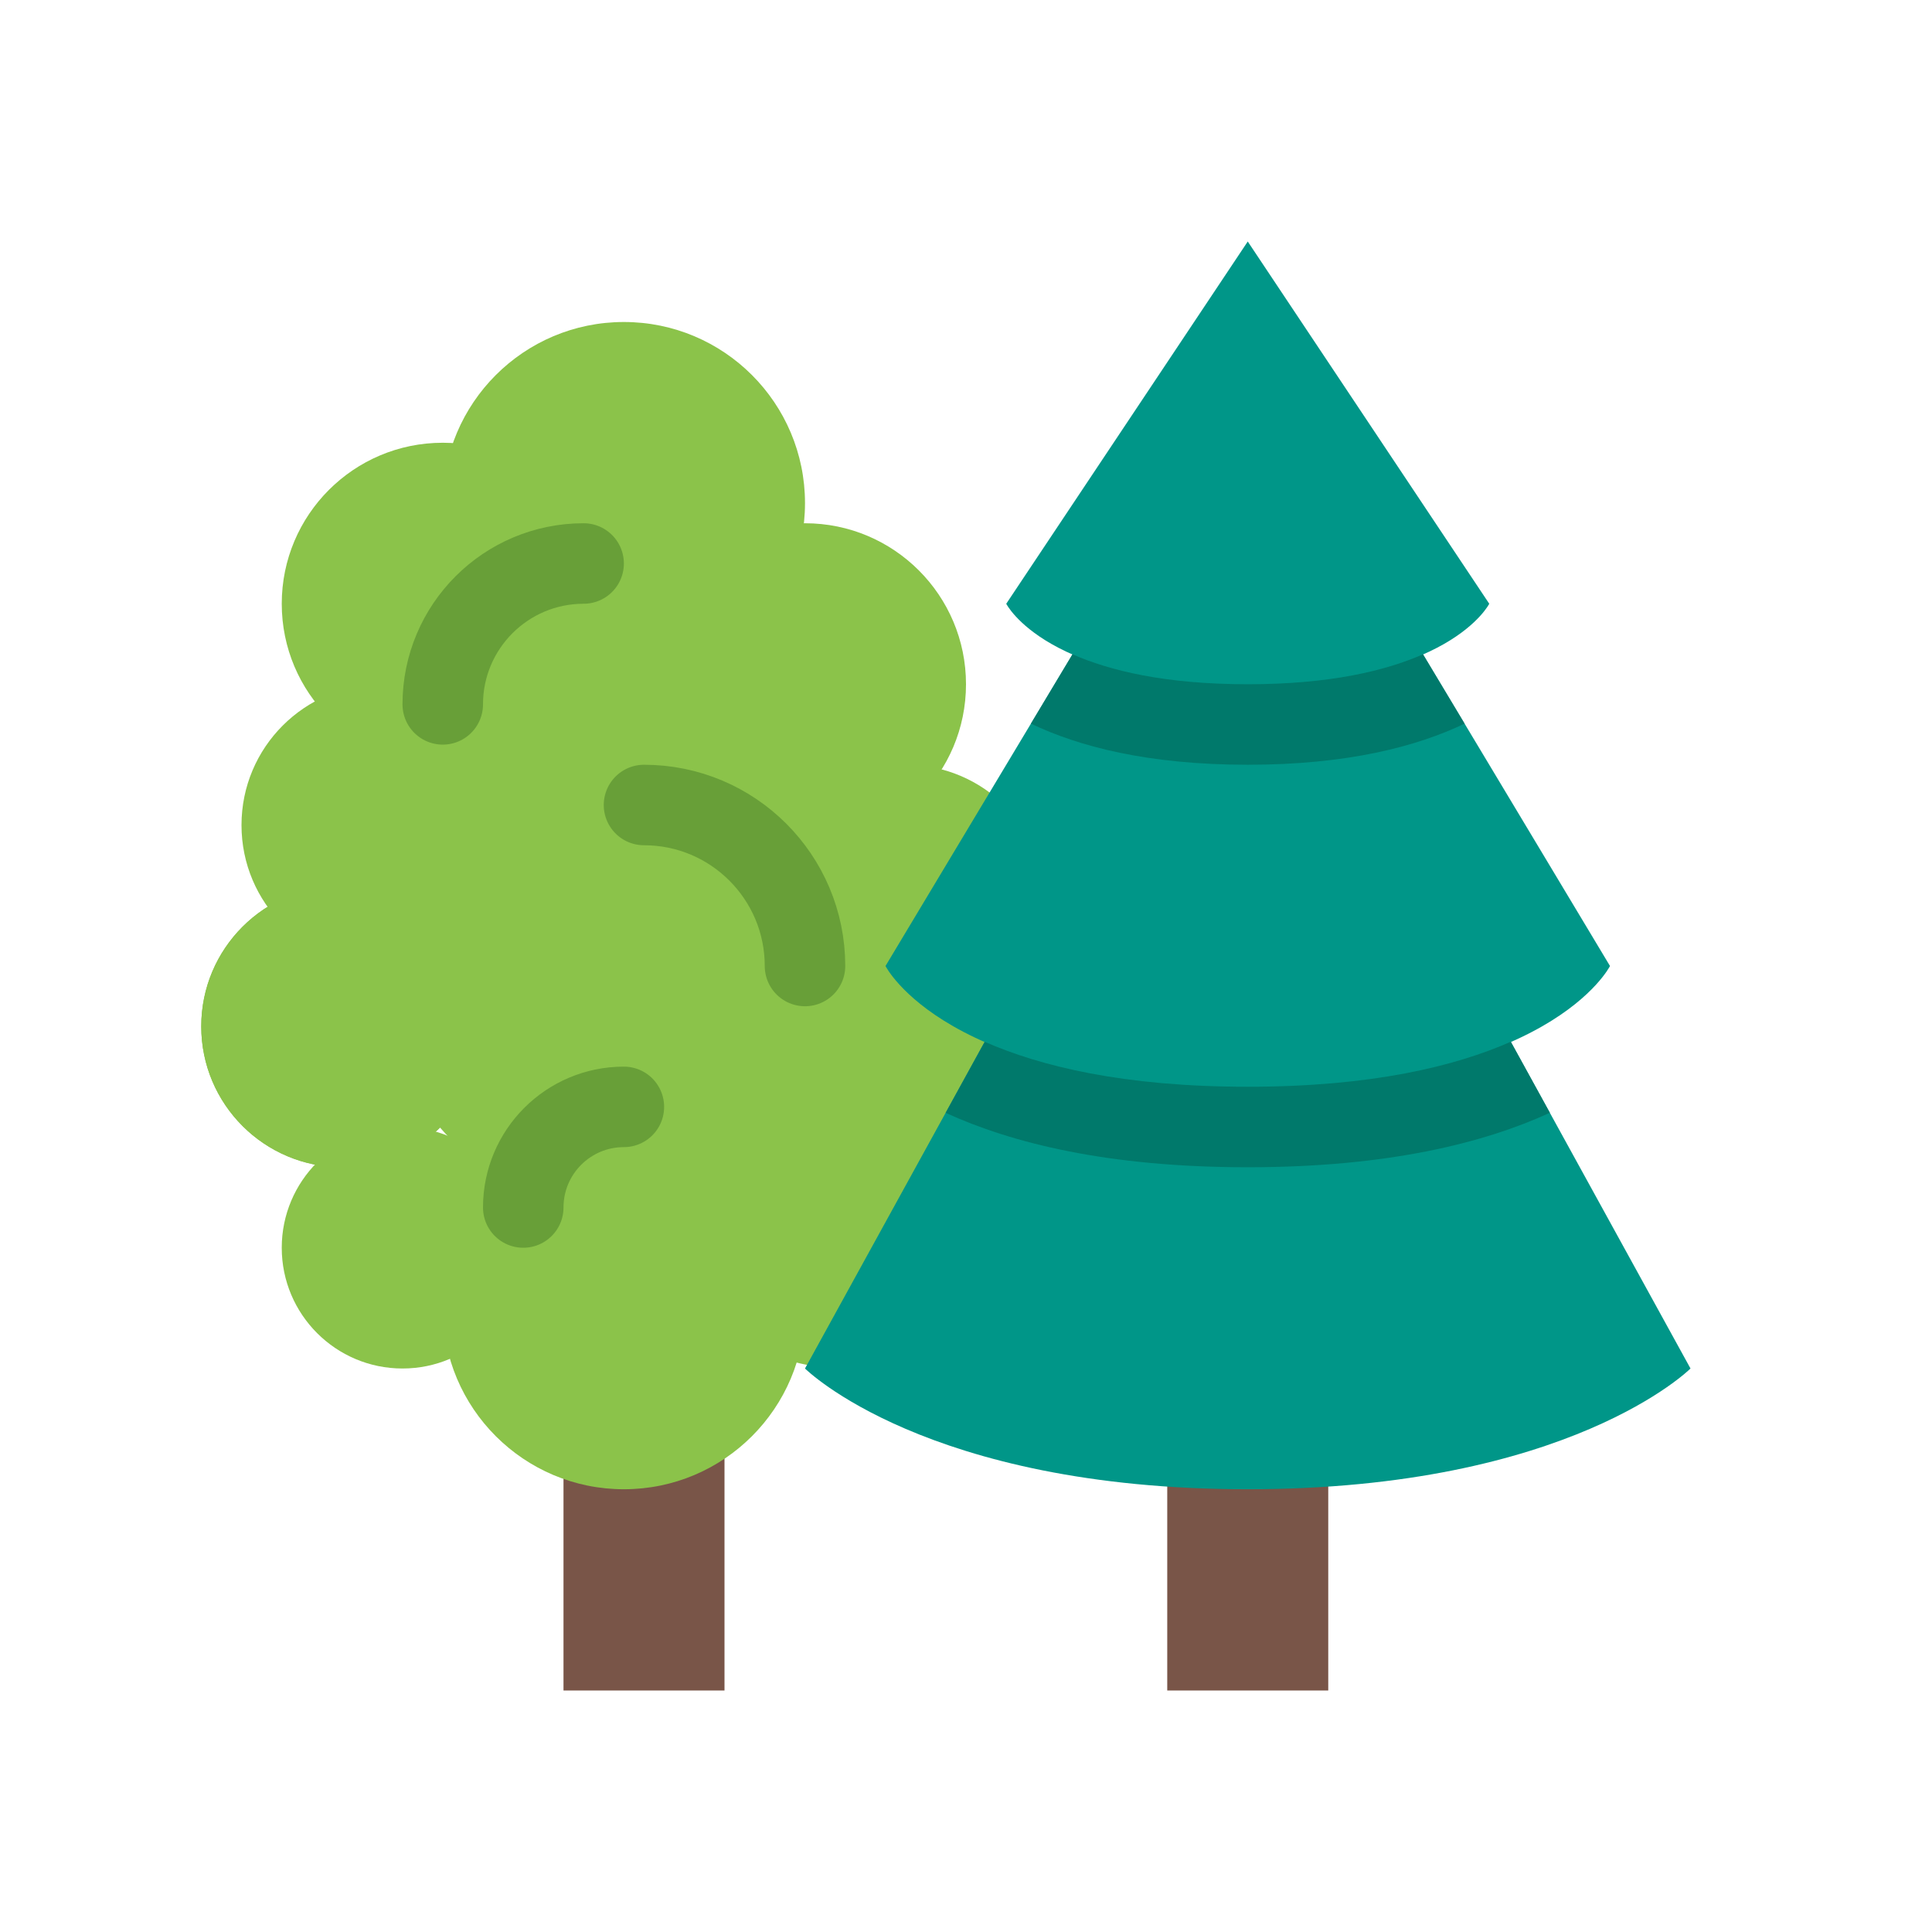
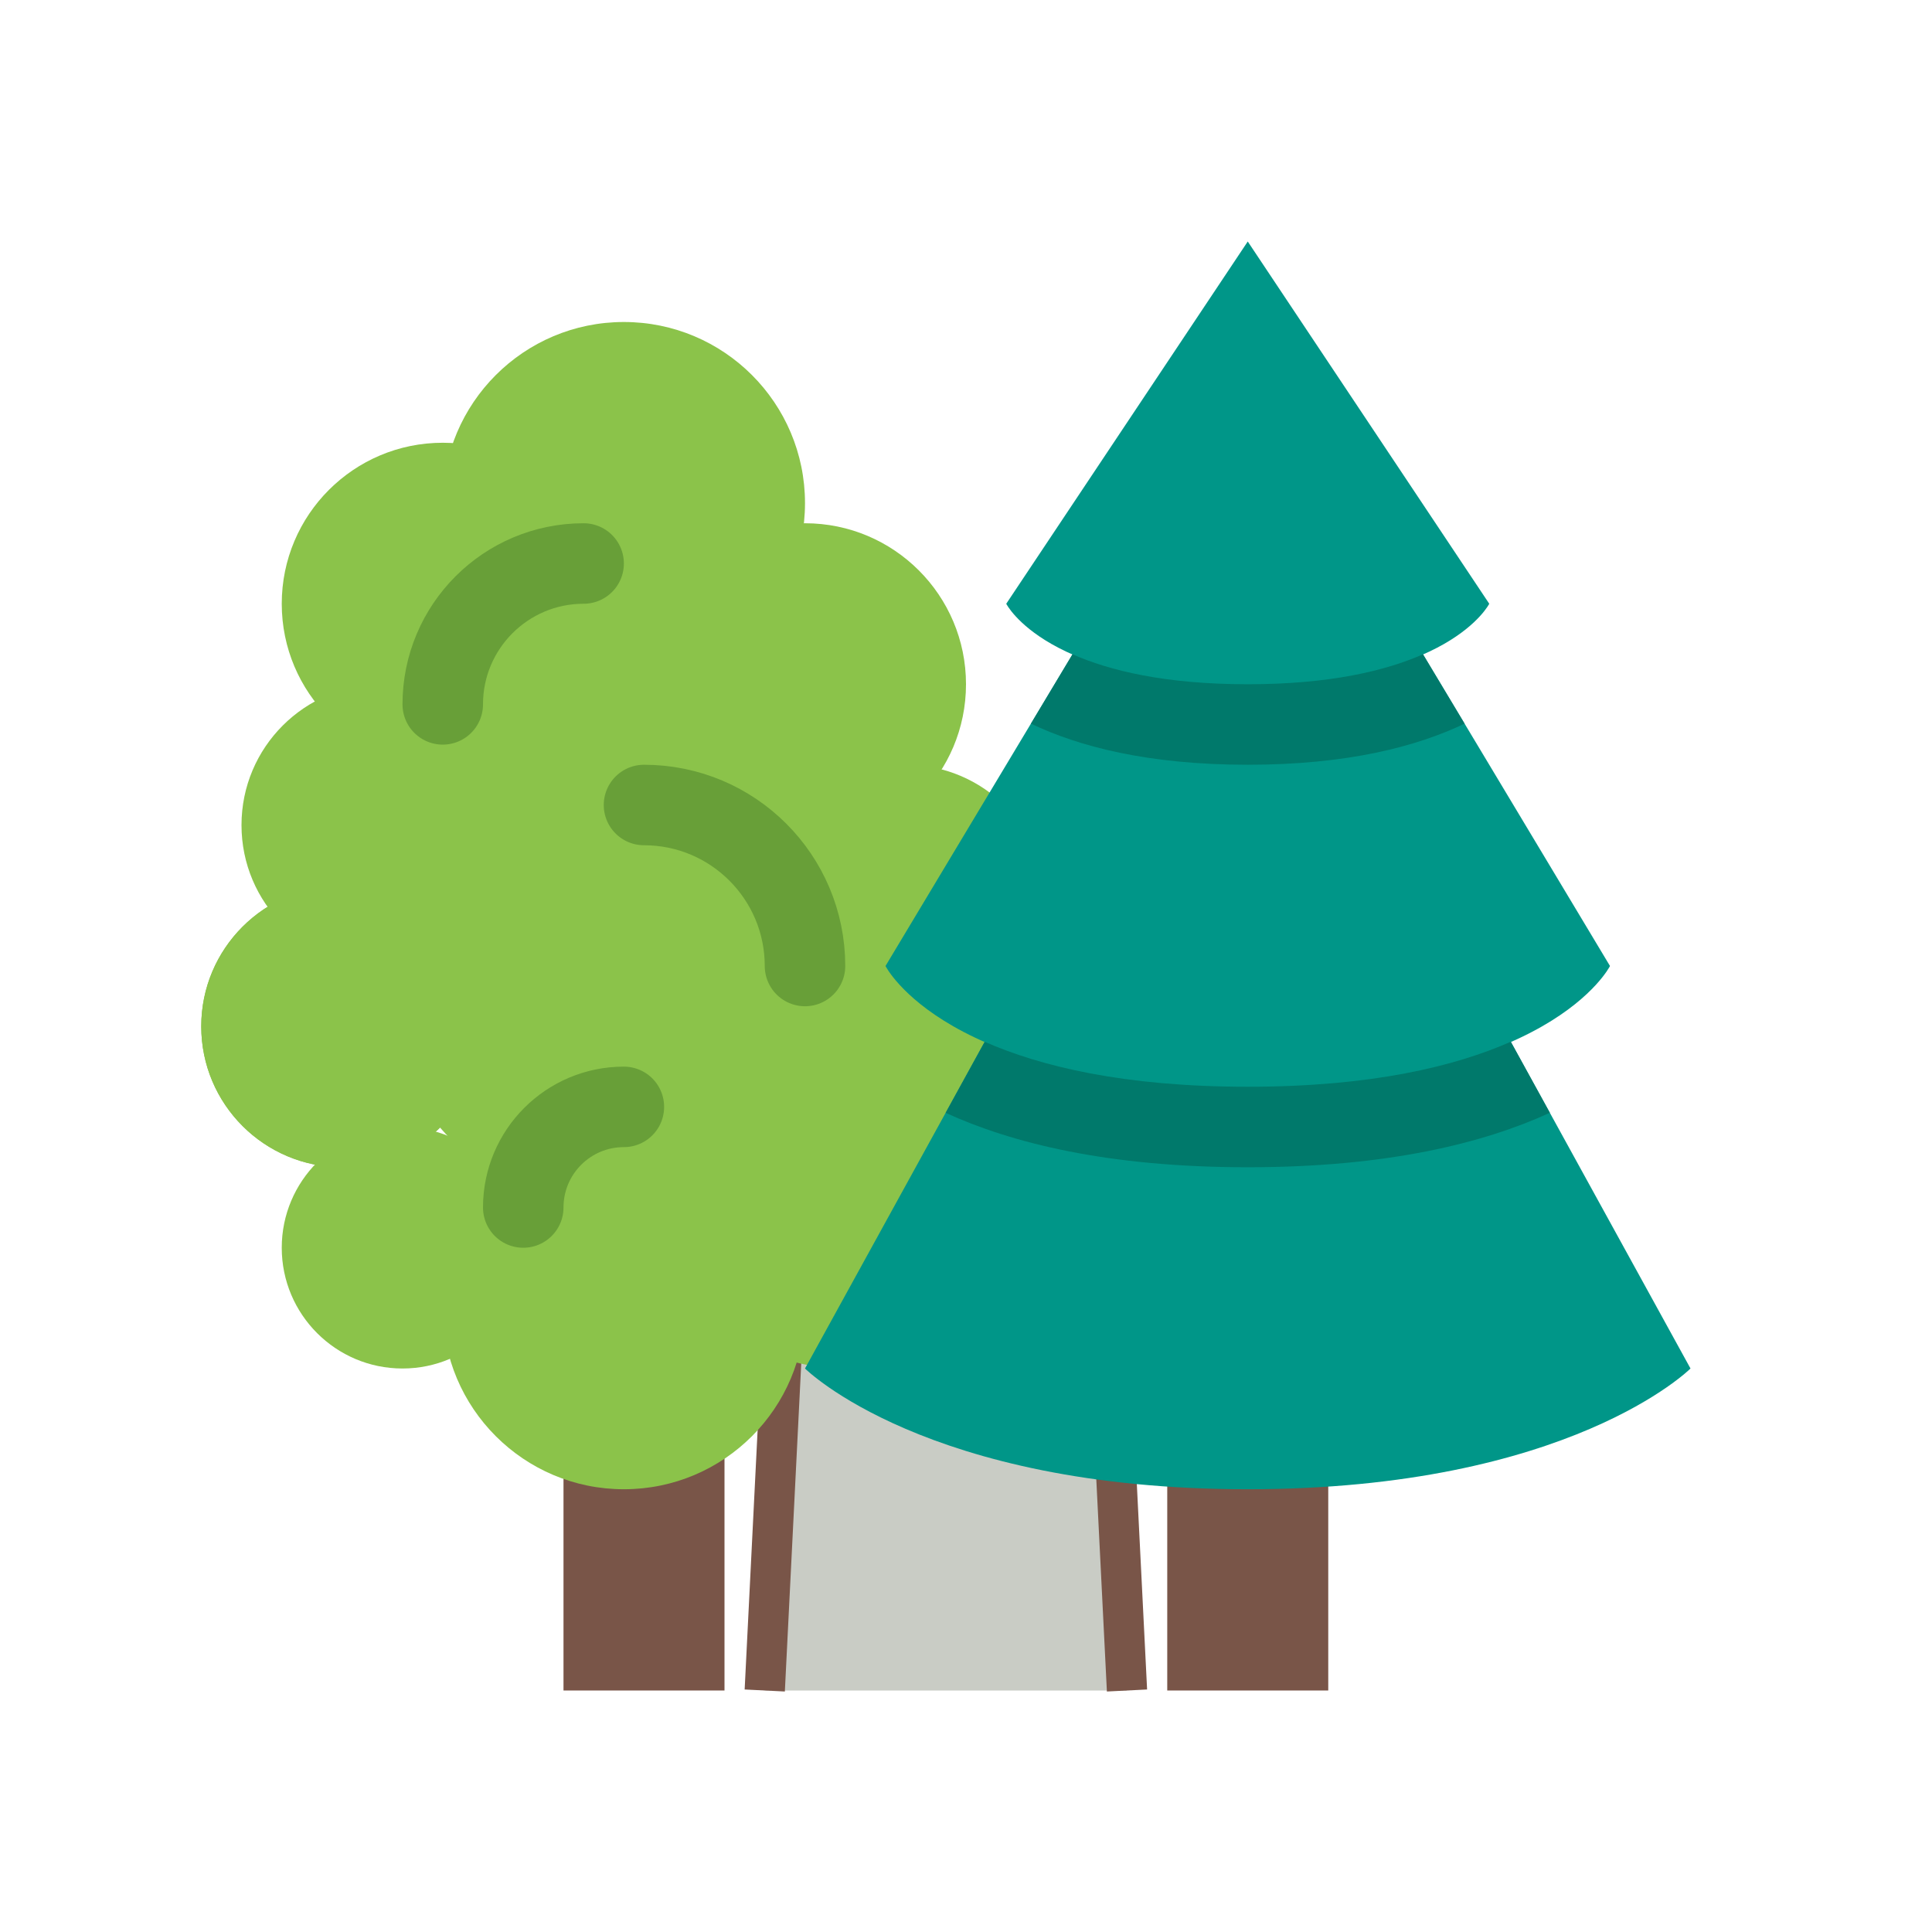
<svg xmlns="http://www.w3.org/2000/svg" id="greenway" width="24" height="24" viewBox="0 0 48 48" fill="rgb(52, 73, 94)">
+   <path d="M 19 42 L 19.5 32 L 27.5 32 L 28 42 Z" fill="#c9ccc5" />
+   <line fill="none" stroke="#795548" stroke-width="1" x1="19" y1="42" x2="19.5" y2="32" />
+   <line fill="none" stroke="#795548" stroke-width="1" x1="28" y1="42" x2="27.5" y2="32" />
  <line fill="none" stroke="#795548" stroke-width="4" x1="31" y1="42" x2="31" y2="34" />
  <line fill="none" stroke="#795548" stroke-width="4" x1="16" y1="42" x2="16" y2="31" />
  <circle fill="#8BC34A" cx="15.5" cy="12.5" r="4.5" />
  <circle fill="#8BC34A" cx="21" cy="29" r="5" />
  <circle fill="#8BC34A" cx="22.5" cy="22.5" r="3.5" />
  <circle fill="#8BC34A" cx="20" cy="17" r="4" />
  <circle fill="#8BC34A" cx="15.5" cy="32.5" r="4.5" />
  <ellipse fill="#8BC34A" cx="15" cy="22.5" rx="6" ry="7.5" />
  <circle fill="#8BC34A" cx="11" cy="15" r="4" />
  <circle fill="#8BC34A" cx="10" cy="31" r="3" />
  <circle fill="#8BC34A" cx="9.5" cy="20.5" r="3.5" />
  <circle fill="#8BC34A" cx="8.5" cy="25.5" r="3.5" />
  <circle fill="#8BC34A" cx="8.5" cy="25.5" r="3.5" />
  <path fill="#009688" d="M31,14L20,34c0,0,3,3,11,3s11-3,11-3L31,14z" />
  <path fill="#009688" d="M31,9l-9,15c0,0,1.5,3,9,3s9-3,9-3L31,9z" />
  <path fill="#009688" d="M31,6l-6,9c0,0,1,2,6,2s6-2,6-2L31,6z" />
  <path fill="#00796B" d="M31,29c3.486,0,5.87-0.604,7.506-1.353l-0.971-1.765C36.168,26.484,34.104,27,31,27   s-5.168-0.516-6.535-1.117l-0.971,1.765C25.13,28.396,27.514,29,31,29z" />
  <path fill="#00796B" d="M36.387,17.979l-1.033-1.723C34.442,16.657,33.066,17,31,17s-3.442-0.343-4.354-0.744l-1.033,1.723   C26.797,18.545,28.514,19,31,19S35.203,18.545,36.387,17.979z" />
  <path fill="none" stroke="#689F38" stroke-width="2" stroke-linecap="round" stroke-linejoin="round" d="M11,17.5   c0-1.933,1.567-3.5,3.5-3.5" />
  <path fill="none" stroke="#689F38" stroke-width="2" stroke-linecap="round" stroke-linejoin="round" d="M20,24   c0-2.209-1.791-4-4-4" />
  <path fill="none" stroke="#689F38" stroke-width="2" stroke-linecap="round" stroke-linejoin="round" d="M13,30   c0-1.381,1.119-2.5,2.5-2.5" />
</svg>
